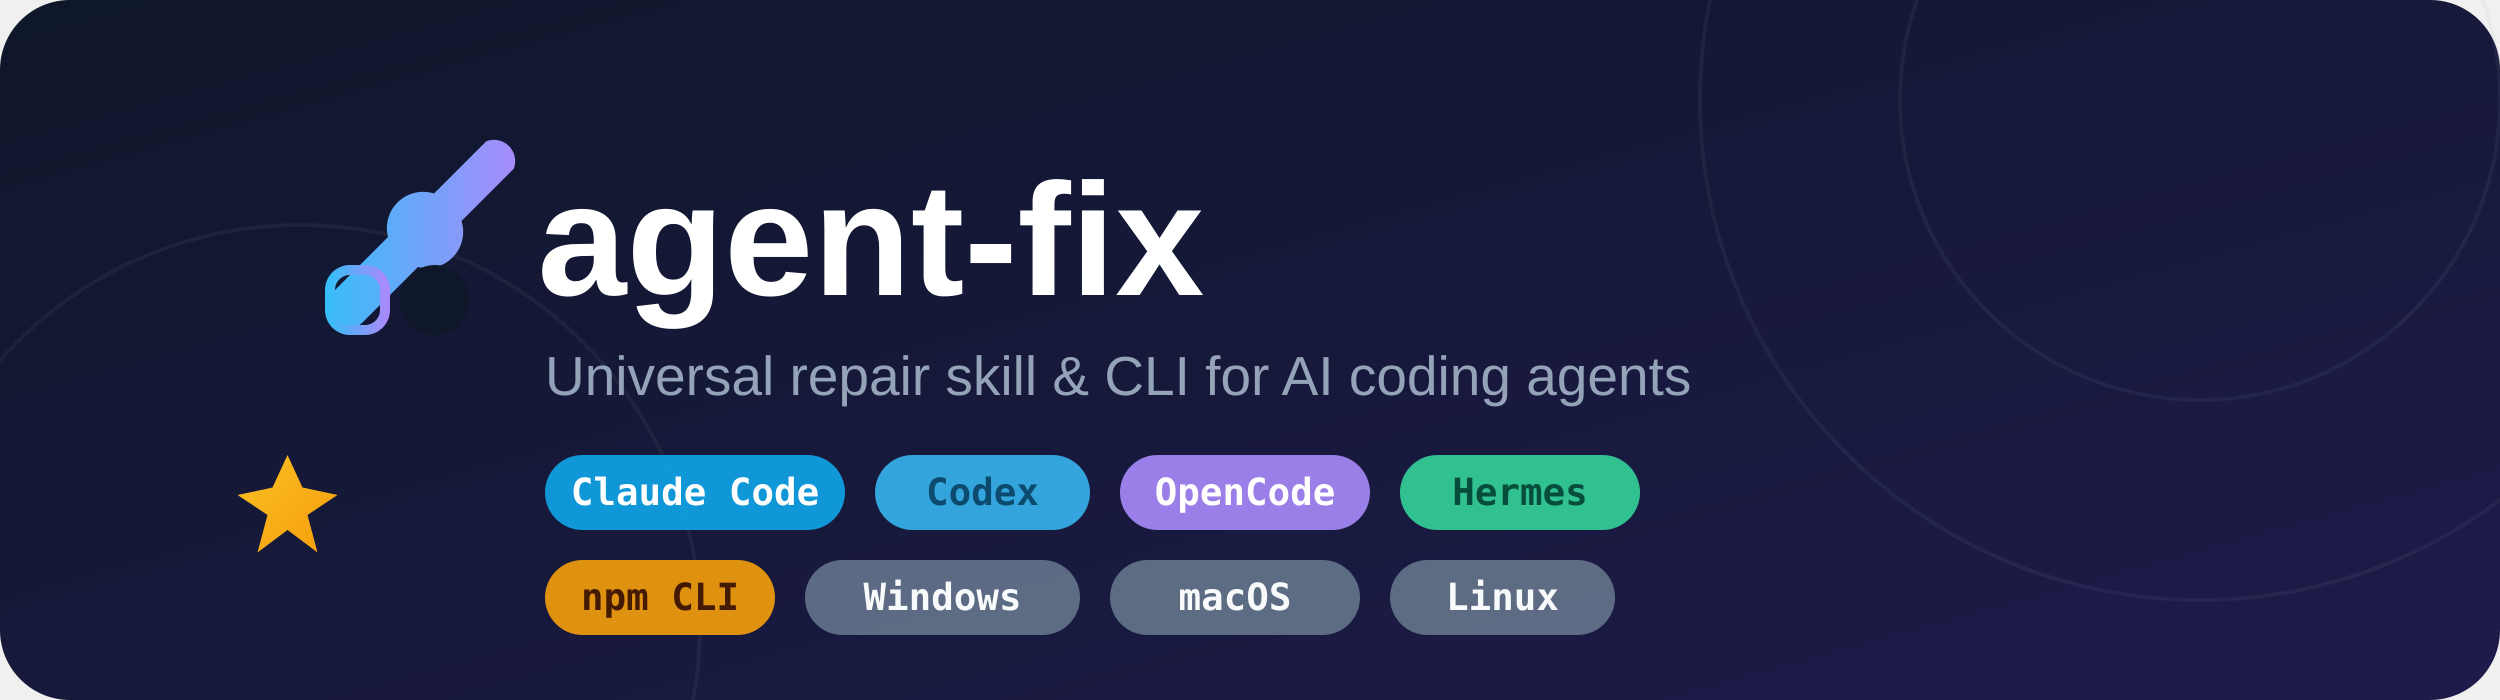
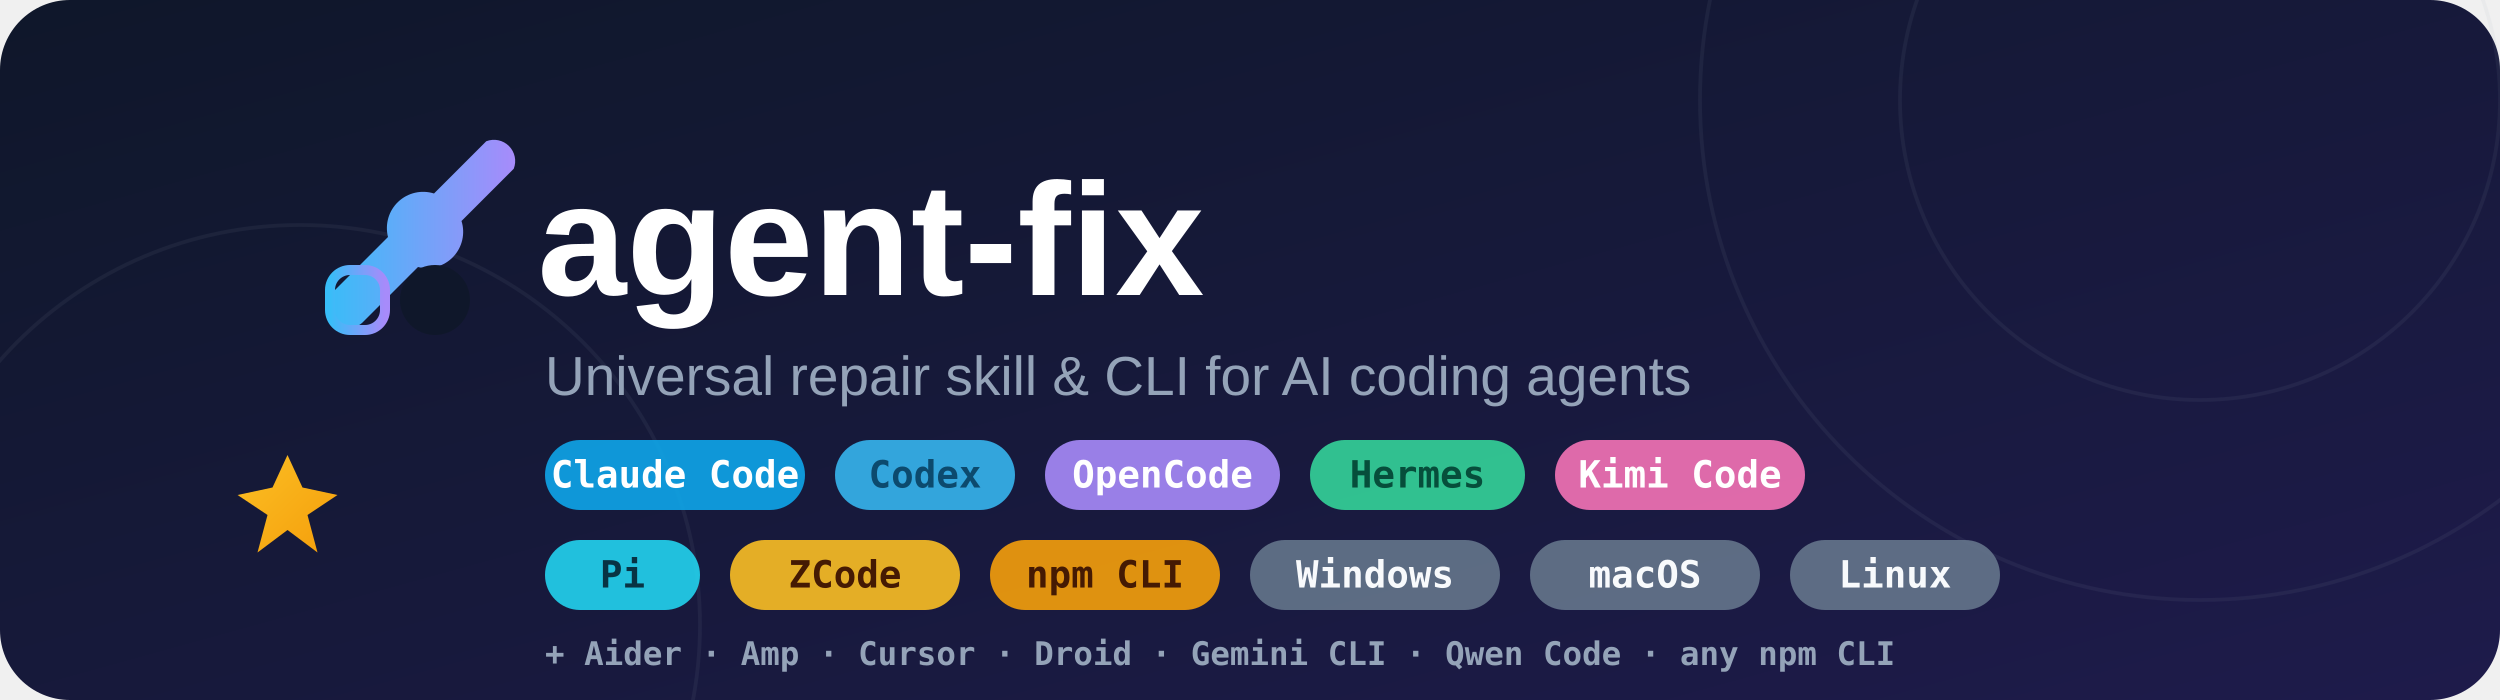
<svg xmlns="http://www.w3.org/2000/svg" width="1000" height="280" viewBox="0 0 1000 280">
  <defs>
    <linearGradient id="bg" x1="0" y1="0" x2="1" y2="1">
      <stop offset="0%" stop-color="#0f172a" />
      <stop offset="100%" stop-color="#1e1b4b" />
    </linearGradient>
    <linearGradient id="accent" x1="0" y1="0" x2="1" y2="0">
      <stop offset="0%" stop-color="#38bdf8" />
      <stop offset="100%" stop-color="#a78bfa" />
    </linearGradient>
    <linearGradient id="spark" x1="0" y1="0" x2="1" y2="1">
      <stop offset="0%" stop-color="#fbbf24" />
      <stop offset="100%" stop-color="#f59e0b" />
    </linearGradient>
  </defs>
  <rect width="1000" height="280" rx="28" fill="url(#bg)" />
  <g opacity="0.08" stroke="#94a3b8" stroke-width="1.5" fill="none">
    <circle cx="880" cy="40" r="120" />
    <circle cx="880" cy="40" r="200" />
    <circle cx="120" cy="250" r="160" />
  </g>
  <g transform="translate(120,52)" fill="url(#accent)">
    <path d="M74.5 4.5 53.6 25.4a14.5 14.5 0 0 0-18.4 17.4L12.9 65.1a8.5 8.5 0 0 0 12 12l22.3-22.3a14.5 14.5 0 0 0 17.4-18.4L85.5 15.5a8.5 8.5 0 0 0-11-11Z" />
    <circle cx="54" cy="68" r="14" fill="#0f172a" />
    <rect x="12" y="56" width="22" height="24" rx="8" fill="none" stroke="url(#accent)" stroke-width="4" />
  </g>
  <g transform="translate(115,200)">
    <path d="M0 -18 L6 -5 L20 -2 L8 6 L12 21 L0 12 L-12 21 L-8 6 L-20 -2 L-6 -5 Z" fill="url(#spark)" />
  </g>
  <text x="215" y="118" font-family="Segoe UI, Arial, sans-serif" font-size="64" font-weight="700" fill="#ffffff">agent-fix</text>
  <text x="218" y="158" font-family="Segoe UI, Arial, sans-serif" font-size="22" fill="#94a3b8">Universal repair skill &amp; CLI for AI coding agents</text>
  <g font-family="Consolas, monospace" font-size="15" font-weight="600">
-     <rect x="218" y="182" width="120" height="30" rx="15" fill="#0ea5e9" opacity="0.9" />
-     <text x="278" y="202" text-anchor="middle" fill="#ffffff">Claude Code</text>
-     <rect x="350" y="182" width="86" height="30" rx="15" fill="#38bdf8" opacity="0.85" />
-     <text x="393" y="202" text-anchor="middle" fill="#0c4a6e">Codex</text>
-     <rect x="448" y="182" width="100" height="30" rx="15" fill="#a78bfa" opacity="0.9" />
-     <text x="498" y="202" text-anchor="middle" fill="#ffffff">OpenCode</text>
-     <rect x="560" y="182" width="96" height="30" rx="15" fill="#34d399" opacity="0.9" />
-     <text x="608" y="202" text-anchor="middle" fill="#064e3b">Hermes</text>
-     <rect x="218" y="224" width="92" height="30" rx="15" fill="#f59e0b" opacity="0.9" />
-     <text x="264" y="244" text-anchor="middle" fill="#451a03">npm CLI</text>
-     <rect x="322" y="224" width="110" height="30" rx="15" fill="#64748b" opacity="0.9" />
-     <text x="377" y="244" text-anchor="middle" fill="#f8fafc">Windows</text>
-     <rect x="444" y="224" width="100" height="30" rx="15" fill="#64748b" opacity="0.9" />
-     <text x="494" y="244" text-anchor="middle" fill="#f8fafc">macOS</text>
-     <rect x="556" y="224" width="90" height="30" rx="15" fill="#64748b" opacity="0.9" />
-     <text x="601" y="244" text-anchor="middle" fill="#f8fafc">Linux</text>
+     <rect x="218" y="176" width="104" height="28" rx="14" fill="#0ea5e9" opacity="0.9" />
+     <text x="270" y="195" text-anchor="middle" fill="#ffffff">Claude Code</text>
+     <rect x="334" y="176" width="72" height="28" rx="14" fill="#38bdf8" opacity="0.85" />
+     <text x="370" y="195" text-anchor="middle" fill="#0c4a6e">Codex</text>
+     <rect x="418" y="176" width="94" height="28" rx="14" fill="#a78bfa" opacity="0.9" />
+     <text x="465" y="195" text-anchor="middle" fill="#ffffff">OpenCode</text>
+     <rect x="524" y="176" width="86" height="28" rx="14" fill="#34d399" opacity="0.9" />
+     <text x="567" y="195" text-anchor="middle" fill="#064e3b">Hermes</text>
+     <rect x="622" y="176" width="100" height="28" rx="14" fill="#f472b6" opacity="0.9" />
+     <text x="672" y="195" text-anchor="middle" fill="#ffffff">Kimi Code</text>
+     <rect x="218" y="216" width="62" height="28" rx="14" fill="#22d3ee" opacity="0.9" />
+     <text x="249" y="235" text-anchor="middle" fill="#083344">Pi</text>
+     <rect x="292" y="216" width="92" height="28" rx="14" fill="#fbbf24" opacity="0.9" />
+     <text x="338" y="235" text-anchor="middle" fill="#451a03">ZCode</text>
+     <rect x="396" y="216" width="92" height="28" rx="14" fill="#f59e0b" opacity="0.9" />
+     <text x="442" y="235" text-anchor="middle" fill="#451a03">npm CLI</text>
+     <rect x="500" y="216" width="100" height="28" rx="14" fill="#64748b" opacity="0.9" />
+     <text x="550" y="235" text-anchor="middle" fill="#f8fafc">Windows</text>
+     <rect x="612" y="216" width="92" height="28" rx="14" fill="#64748b" opacity="0.9" />
+     <text x="658" y="235" text-anchor="middle" fill="#f8fafc">macOS</text>
+     <rect x="716" y="216" width="84" height="28" rx="14" fill="#64748b" opacity="0.9" />
+     <text x="758" y="235" text-anchor="middle" fill="#f8fafc">Linux</text>
+     <text x="218" y="266" font-family="Consolas, monospace" font-size="13" fill="#94a3b8">+ Aider · Amp · Cursor · Droid · Gemini CLI · Qwen Code · any npm CLI</text>
  </g>
</svg>
